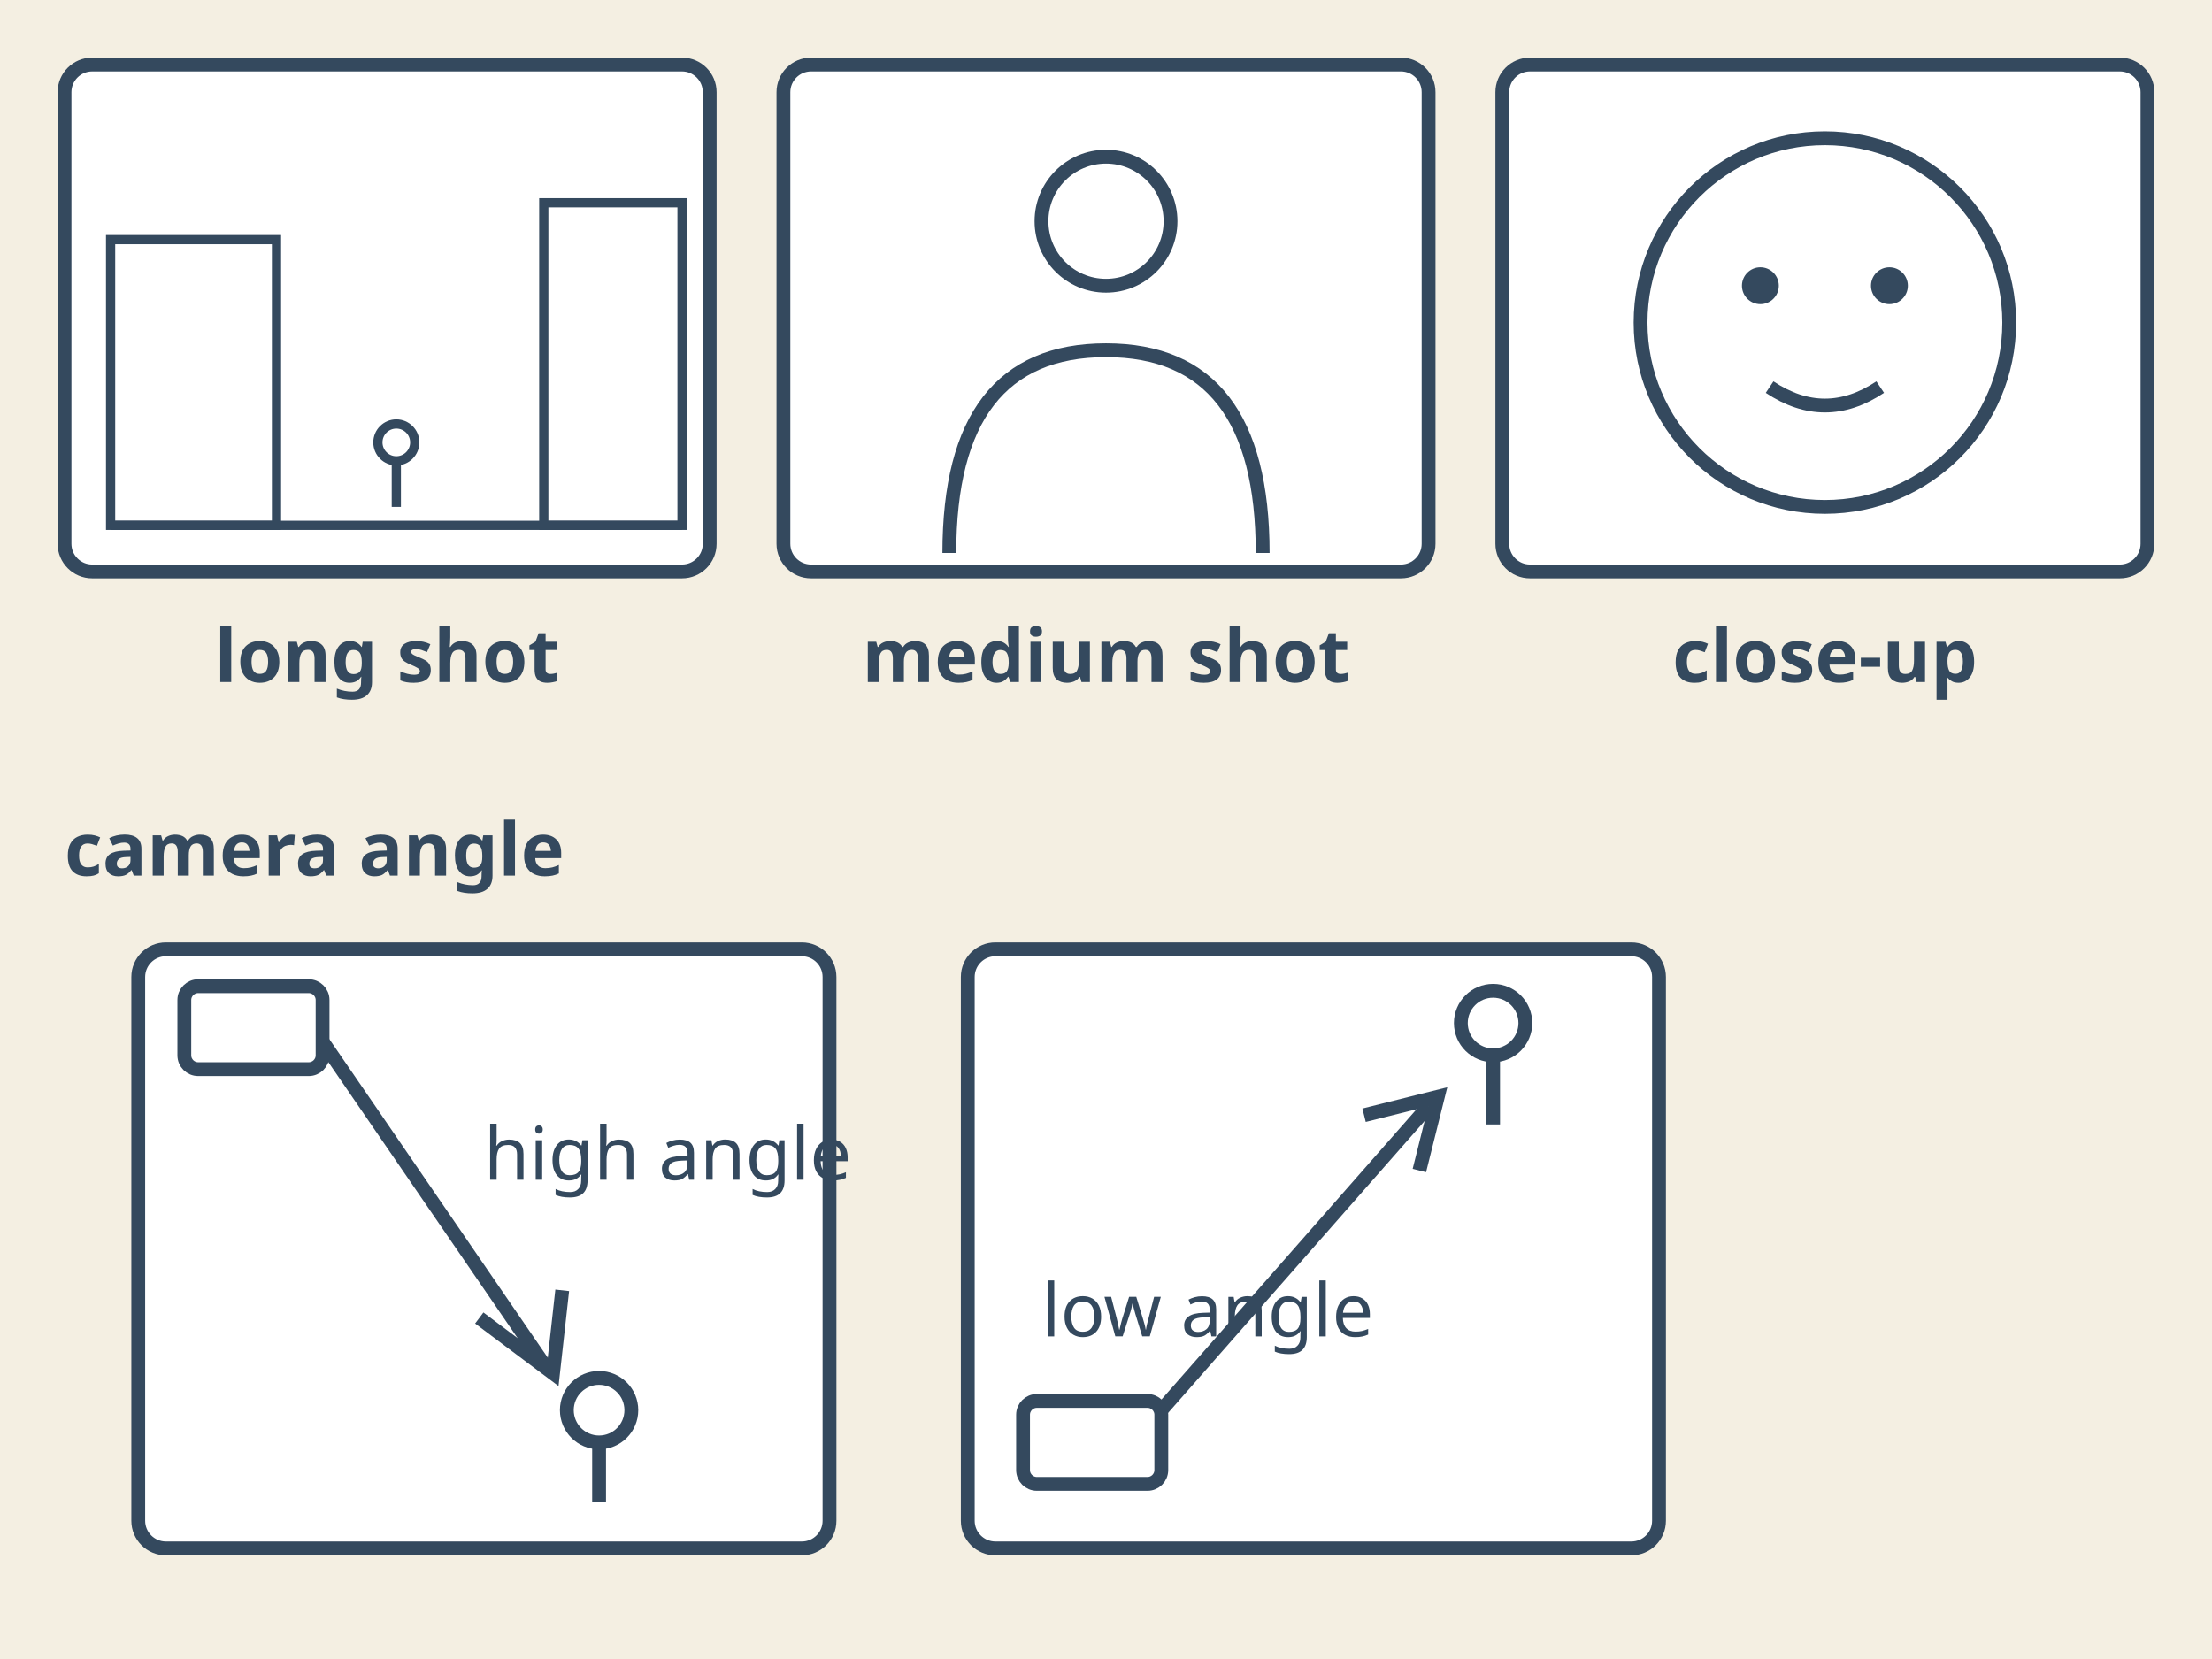
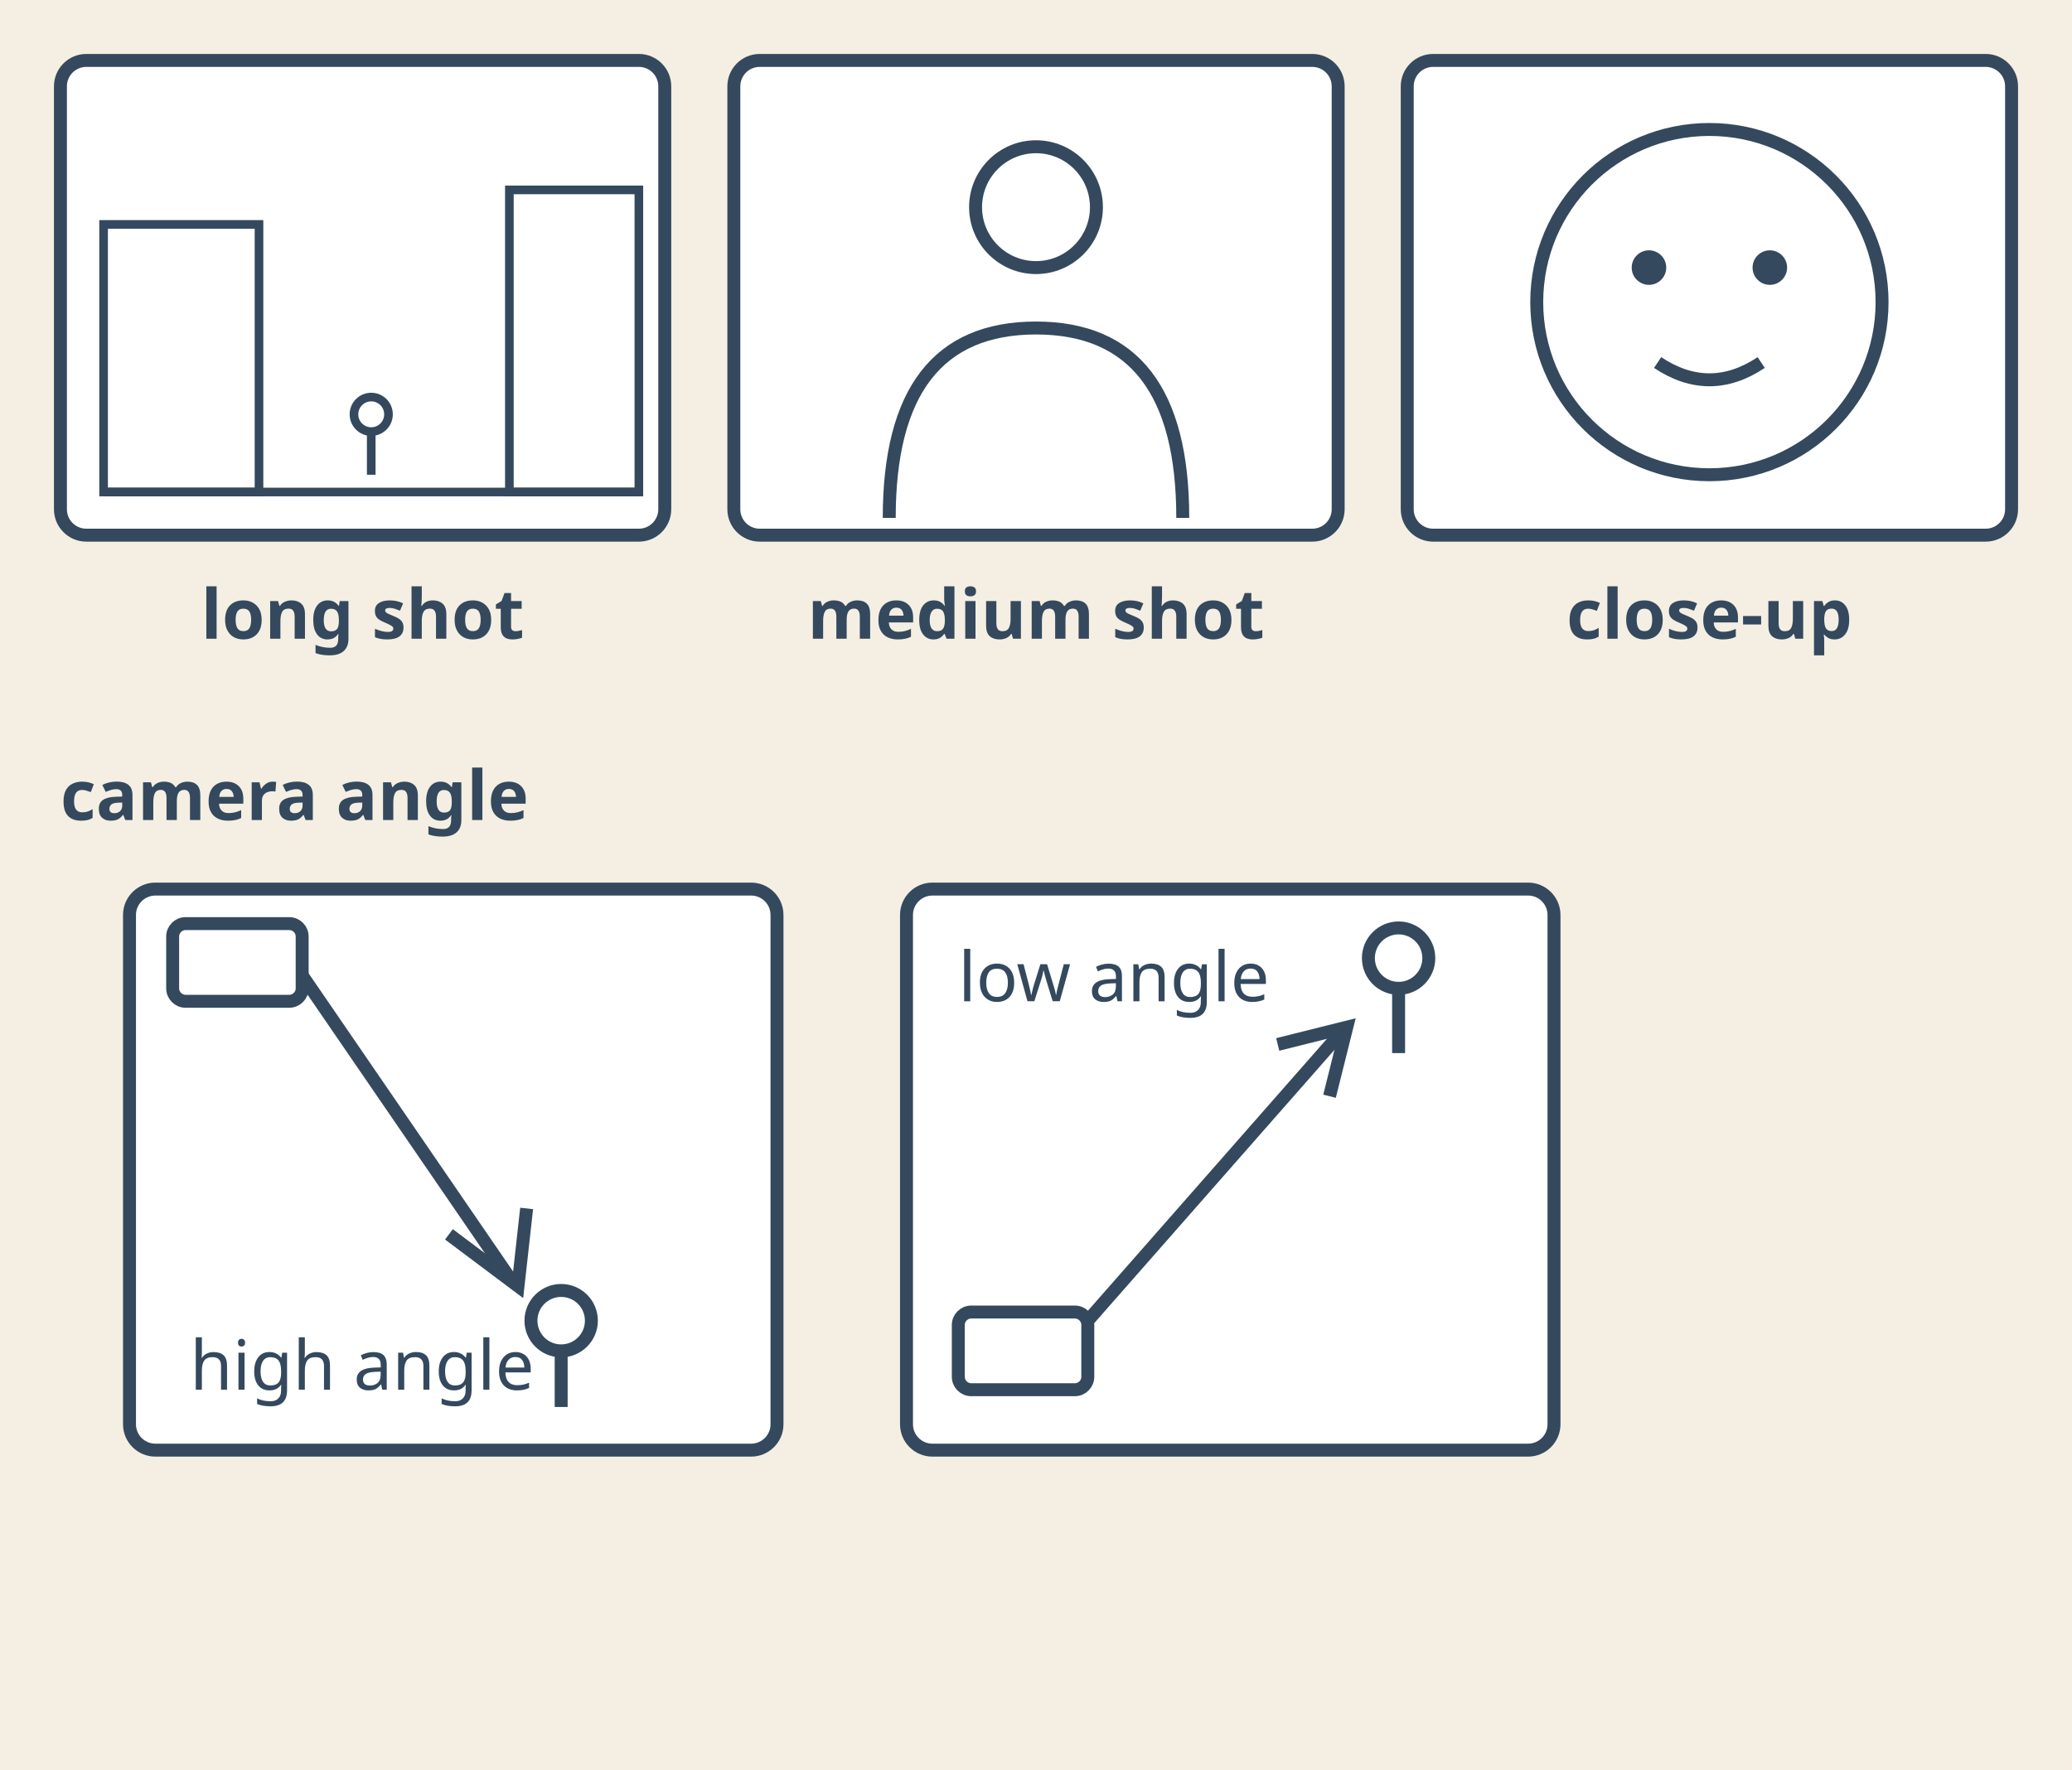
- <svg xmlns="http://www.w3.org/2000/svg" viewBox="0 0 480 360" role="img" font-family="sans-serif">
-   <rect width="480" height="360" fill="#f4efe2" />
+ <svg xmlns="http://www.w3.org/2000/svg" viewBox="0 0 480 410" role="img" font-family="sans-serif">
+   <rect width="480" height="410" fill="#f4efe2" />
  <rect x="14" y="14" width="140" height="110" rx="6" fill="#fff" stroke="#34495e" stroke-width="3" />
  <text x="84" y="148" text-anchor="middle" font-size="16" font-weight="bold" fill="#34495e">long shot</text>
  <rect x="24" y="52" width="36" height="62" fill="none" stroke="#34495e" stroke-width="2" />
  <rect x="118" y="44" width="30" height="70" fill="none" stroke="#34495e" stroke-width="2" />
  <line x1="24" y1="114" x2="148" y2="114" stroke="#34495e" stroke-width="2" />
  <circle cx="86" cy="96" r="4" fill="none" stroke="#34495e" stroke-width="2" />
  <line x1="86" y1="100" x2="86" y2="110" stroke="#34495e" stroke-width="2" />
  <rect x="170" y="14" width="140" height="110" rx="6" fill="#fff" stroke="#34495e" stroke-width="3" />
  <text x="240" y="148" text-anchor="middle" font-size="16" font-weight="bold" fill="#34495e">medium shot</text>
  <circle cx="240" cy="48" r="14" fill="none" stroke="#34495e" stroke-width="3" />
  <path d="M206 120 Q206 76 240 76 Q274 76 274 120" fill="none" stroke="#34495e" stroke-width="3" />
  <rect x="326" y="14" width="140" height="110" rx="6" fill="#fff" stroke="#34495e" stroke-width="3" />
  <text x="396" y="148" text-anchor="middle" font-size="16" font-weight="bold" fill="#34495e">close-up</text>
  <circle cx="396" cy="70" r="40" fill="none" stroke="#34495e" stroke-width="3" />
  <circle cx="382" cy="62" r="4" fill="#34495e" />
  <circle cx="410" cy="62" r="4" fill="#34495e" />
  <path d="M384 84 Q396 92 408 84" fill="none" stroke="#34495e" stroke-width="3" />
  <text x="14" y="190" font-size="16" font-weight="bold" fill="#34495e">camera angle</text>
  <rect x="30" y="206" width="150" height="130" rx="6" fill="#fff" stroke="#34495e" stroke-width="3" />
  <rect x="40" y="214" width="30" height="18" rx="3" fill="none" stroke="#34495e" stroke-width="3" />
  <path d="M70 226 L118 296" stroke="#34495e" stroke-width="3" fill="none" />
  <path d="M104 286 L120 298 L122 280" fill="none" stroke="#34495e" stroke-width="3" />
  <circle cx="130" cy="306" r="7" fill="none" stroke="#34495e" stroke-width="3" />
  <line x1="130" y1="313" x2="130" y2="326" stroke="#34495e" stroke-width="3" />
-   <text x="105" y="256" font-size="16" fill="#34495e">high angle</text>
+   <text x="44" y="322" font-size="16" fill="#34495e">high angle</text>
  <rect x="210" y="206" width="150" height="130" rx="6" fill="#fff" stroke="#34495e" stroke-width="3" />
  <rect x="222" y="304" width="30" height="18" rx="3" fill="none" stroke="#34495e" stroke-width="3" />
  <path d="M252 306 L310 240" stroke="#34495e" stroke-width="3" fill="none" />
  <path d="M296 242 L312 238 L308 254" fill="none" stroke="#34495e" stroke-width="3" />
  <circle cx="324" cy="222" r="7" fill="none" stroke="#34495e" stroke-width="3" />
  <line x1="324" y1="229" x2="324" y2="244" stroke="#34495e" stroke-width="3" />
-   <text x="226" y="290" font-size="16" fill="#34495e">low angle</text>
+   <text x="222" y="232" font-size="16" fill="#34495e">low angle</text>
</svg>
